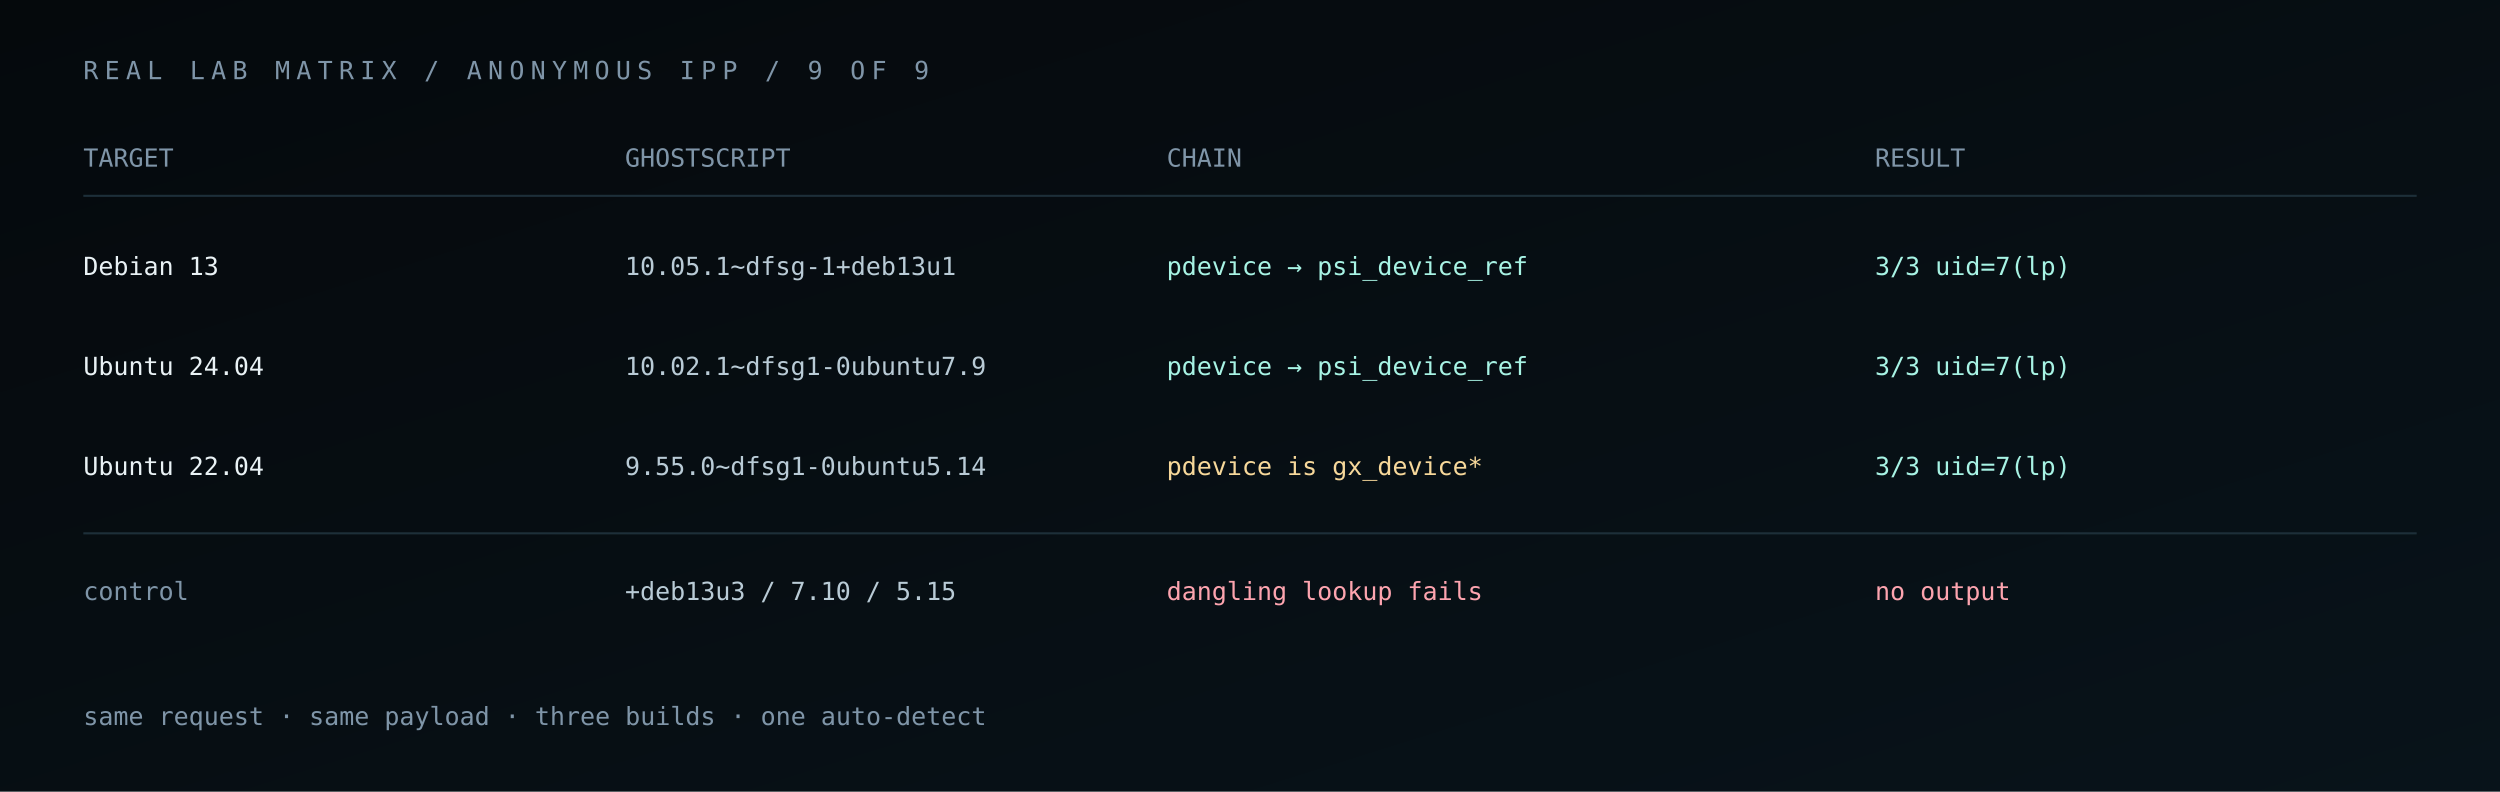
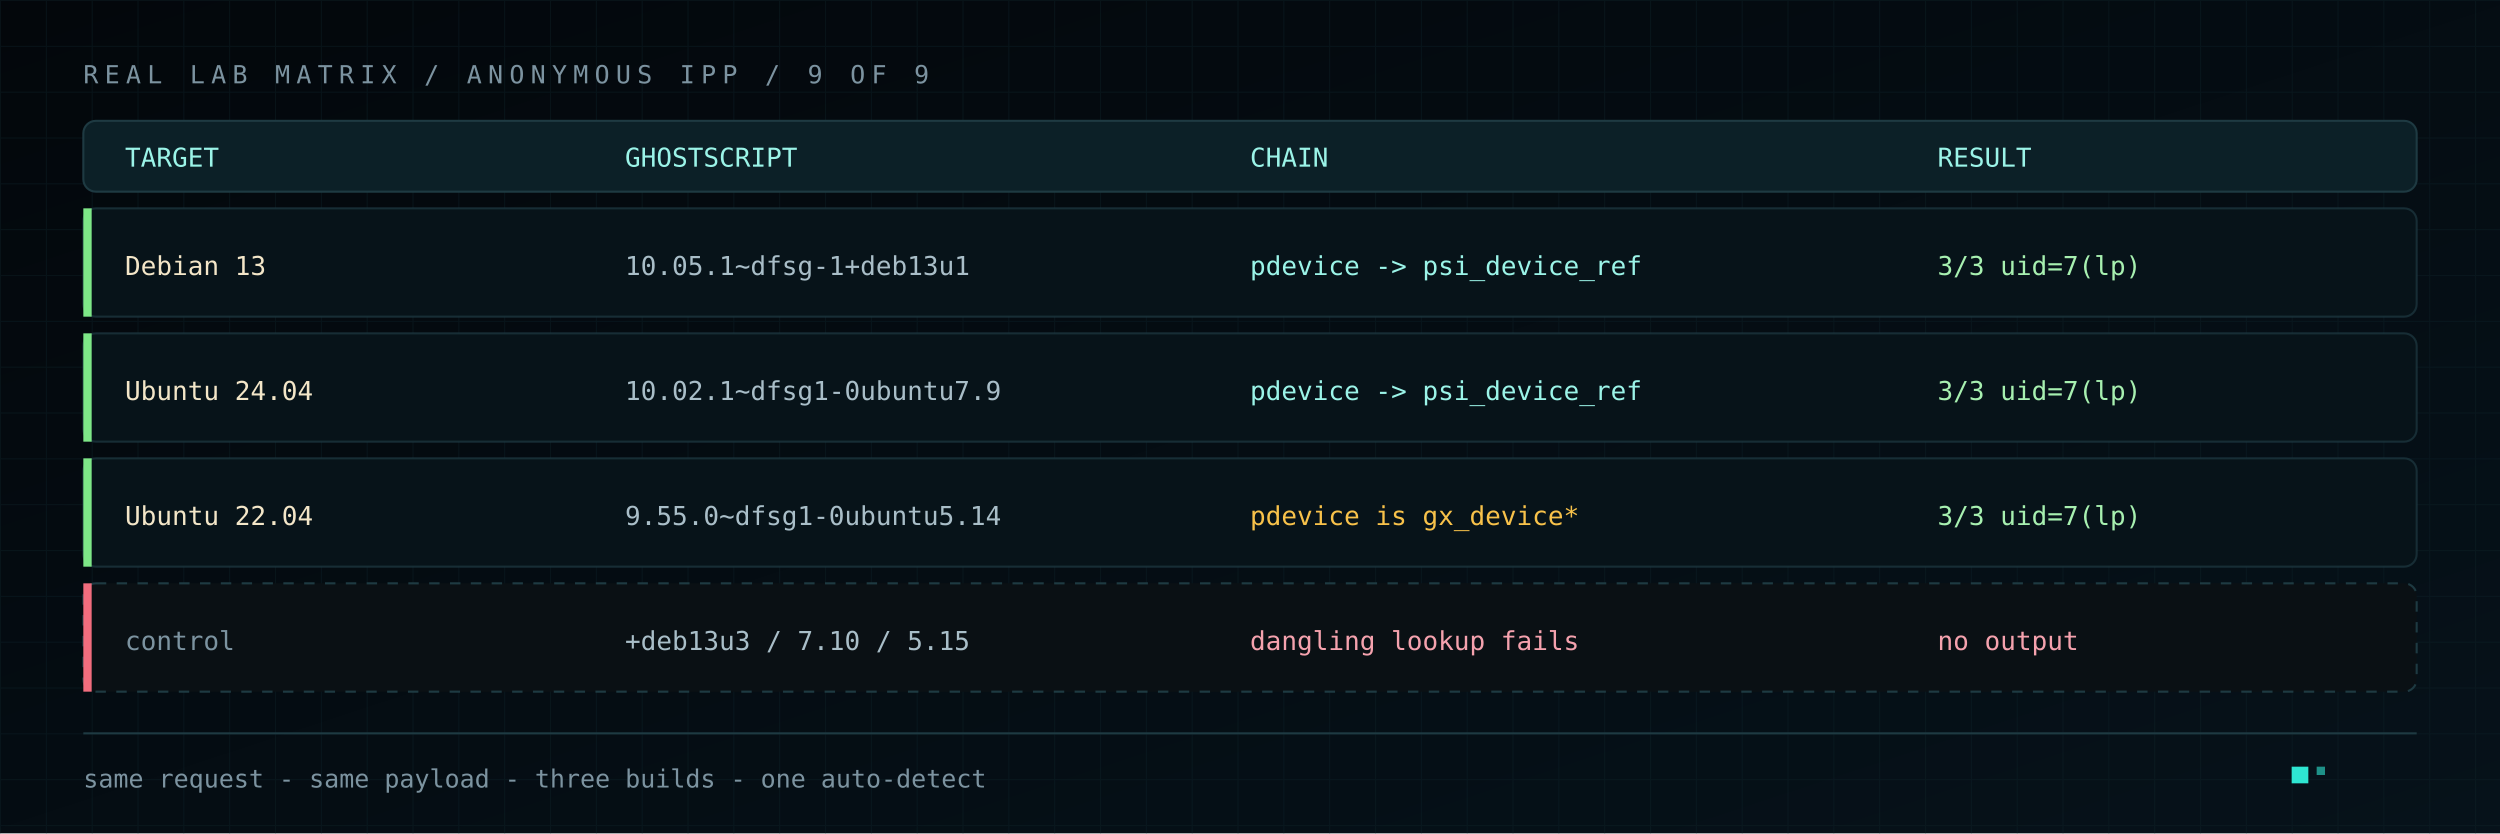
- <svg xmlns="http://www.w3.org/2000/svg" viewBox="0 0 1200 380" width="100%" role="img" aria-labelledby="title desc">
+ <svg xmlns="http://www.w3.org/2000/svg" viewBox="0 0 1200 400" width="100%" role="img" aria-labelledby="u2s-t u2s-d">
  <defs>
-     <linearGradient id="bg" x1="0" y1="0" x2="1" y2="1">
-       <stop offset="0" stop-color="#05090c" />
-       <stop offset="1" stop-color="#08131a" />
+     <linearGradient id="l-ink" x1="0" y1="0" x2="1" y2="1">
+       <stop offset="0" stop-color="#03070B" />
+       <stop offset="1" stop-color="#06121A" />
    </linearGradient>
+     <pattern id="l-grid" width="22" height="22" patternUnits="userSpaceOnUse">
+       <path d="M22 0H0V22" fill="none" stroke="#0E2229" stroke-width="1" />
+     </pattern>
  </defs>
-   <rect width="1200" height="380" fill="url(#bg)" />
-   <text x="40" y="38" font-family="ui-monospace, SFMono-Regular, Menlo, monospace" font-size="12" fill="#7f95a8" letter-spacing="3">REAL LAB MATRIX / ANONYMOUS IPP / 9 OF 9</text>
-   <g font-family="ui-monospace, SFMono-Regular, Menlo, monospace" font-size="12">
-     <text x="40" y="80" fill="#7f95a8">TARGET</text>
-     <text x="300" y="80" fill="#7f95a8">GHOSTSCRIPT</text>
-     <text x="560" y="80" fill="#7f95a8">CHAIN</text>
-     <text x="900" y="80" fill="#7f95a8">RESULT</text>
-     <line x1="40" y1="94" x2="1160" y2="94" stroke="#1d2f39" />
-     <text x="40" y="132" fill="#e9f2f5">Debian 13</text>
-     <text x="300" y="132" fill="#b9cbd6">10.05.1~dfsg-1+deb13u1</text>
-     <text x="560" y="132" fill="#a7f3e4">pdevice → psi_device_ref</text>
-     <text x="900" y="132" fill="#a7f3e4">3/3 uid=7(lp)</text>
-     <text x="40" y="180" fill="#e9f2f5">Ubuntu 24.04</text>
-     <text x="300" y="180" fill="#b9cbd6">10.02.1~dfsg1-0ubuntu7.9</text>
-     <text x="560" y="180" fill="#a7f3e4">pdevice → psi_device_ref</text>
-     <text x="900" y="180" fill="#a7f3e4">3/3 uid=7(lp)</text>
-     <text x="40" y="228" fill="#e9f2f5">Ubuntu 22.04</text>
-     <text x="300" y="228" fill="#b9cbd6">9.55.0~dfsg1-0ubuntu5.14</text>
-     <text x="560" y="228" fill="#f7d89a">pdevice is gx_device*</text>
-     <text x="900" y="228" fill="#a7f3e4">3/3 uid=7(lp)</text>
-     <line x1="40" y1="256" x2="1160" y2="256" stroke="#1d2f39" />
-     <text x="40" y="288" fill="#7f95a8">control</text>
-     <text x="300" y="288" fill="#b9cbd6">+deb13u3 / 7.10 / 5.15</text>
-     <text x="560" y="288" fill="#fda4af">dangling lookup fails</text>
-     <text x="900" y="288" fill="#fda4af">no output</text>
+   <rect width="1200" height="400" fill="url(#l-ink)" />
+   <rect width="1200" height="400" fill="url(#l-grid)" opacity="0.4" />
+   <text x="40" y="40" font-family="ui-monospace, SFMono-Regular, Menlo, Consolas, monospace" font-size="12" fill="#7C93A0" letter-spacing="3">REAL LAB MATRIX / ANONYMOUS IPP / 9 OF 9</text>
+   <g font-family="ui-monospace, SFMono-Regular, Menlo, Consolas, monospace" font-size="12.5">
+     <rect x="40" y="58" width="1120" height="34" rx="6" fill="#0C2027" stroke="#1E3A42" />
+     <text x="60" y="80" fill="#9BF4E8">TARGET</text>
+     <text x="300" y="80" fill="#9BF4E8">GHOSTSCRIPT</text>
+     <text x="600" y="80" fill="#9BF4E8">CHAIN</text>
+     <text x="930" y="80" fill="#9BF4E8">RESULT</text>
+     <rect x="40" y="100" width="1120" height="52" rx="6" fill="#071319" stroke="#1E3A42" stroke-opacity="0.7" />
+     <rect x="40" y="100" width="4" height="52" fill="#7EE787" />
+     <text x="60" y="132" fill="#F3E6C8">Debian 13</text>
+     <text x="300" y="132" fill="#A9BEC8">10.05.1~dfsg-1+deb13u1</text>
+     <text x="600" y="132" fill="#9BF4E8">pdevice -&gt; psi_device_ref</text>
+     <text x="930" y="132" fill="#A7F0B0">3/3 uid=7(lp)</text>
+     <rect x="40" y="160" width="1120" height="52" rx="6" fill="#071319" stroke="#1E3A42" stroke-opacity="0.7" />
+     <rect x="40" y="160" width="4" height="52" fill="#7EE787" />
+     <text x="60" y="192" fill="#F3E6C8">Ubuntu 24.04</text>
+     <text x="300" y="192" fill="#A9BEC8">10.02.1~dfsg1-0ubuntu7.9</text>
+     <text x="600" y="192" fill="#9BF4E8">pdevice -&gt; psi_device_ref</text>
+     <text x="930" y="192" fill="#A7F0B0">3/3 uid=7(lp)</text>
+     <rect x="40" y="220" width="1120" height="52" rx="6" fill="#071319" stroke="#1E3A42" stroke-opacity="0.7" />
+     <rect x="40" y="220" width="4" height="52" fill="#7EE787" />
+     <text x="60" y="252" fill="#F3E6C8">Ubuntu 22.04</text>
+     <text x="300" y="252" fill="#A9BEC8">9.55.0~dfsg1-0ubuntu5.14</text>
+     <text x="600" y="252" fill="#F8C24A">pdevice is gx_device*</text>
+     <text x="930" y="252" fill="#A7F0B0">3/3 uid=7(lp)</text>
+     <rect x="40" y="280" width="1120" height="52" rx="6" fill="#0A1014" stroke="#1E3A42" stroke-dasharray="5 5" />
+     <rect x="40" y="280" width="4" height="52" fill="#F26D7E" />
+     <text x="60" y="312" fill="#7C93A0">control</text>
+     <text x="300" y="312" fill="#A9BEC8">+deb13u3 / 7.10 / 5.15</text>
+     <text x="600" y="312" fill="#F5A2AE">dangling lookup fails</text>
+     <text x="930" y="312" fill="#F5A2AE">no output</text>
  </g>
-   <text x="40" y="348" font-family="ui-monospace, SFMono-Regular, Menlo, monospace" font-size="12" fill="#7f95a8">same request · same payload · three builds · one auto-detect</text>
+   <line x1="40" y1="352" x2="1160" y2="352" stroke="#1E3A42" />
+   <text x="40" y="378" font-family="ui-monospace, SFMono-Regular, Menlo, Consolas, monospace" font-size="12" fill="#7C93A0">same request - same payload - three builds - one auto-detect</text>
+   <g fill="#2EE6D2">
+     <rect x="1100" y="368" width="8" height="8" />
+     <rect x="1112" y="368" width="4" height="4" opacity="0.6" />
+   </g>
</svg>
